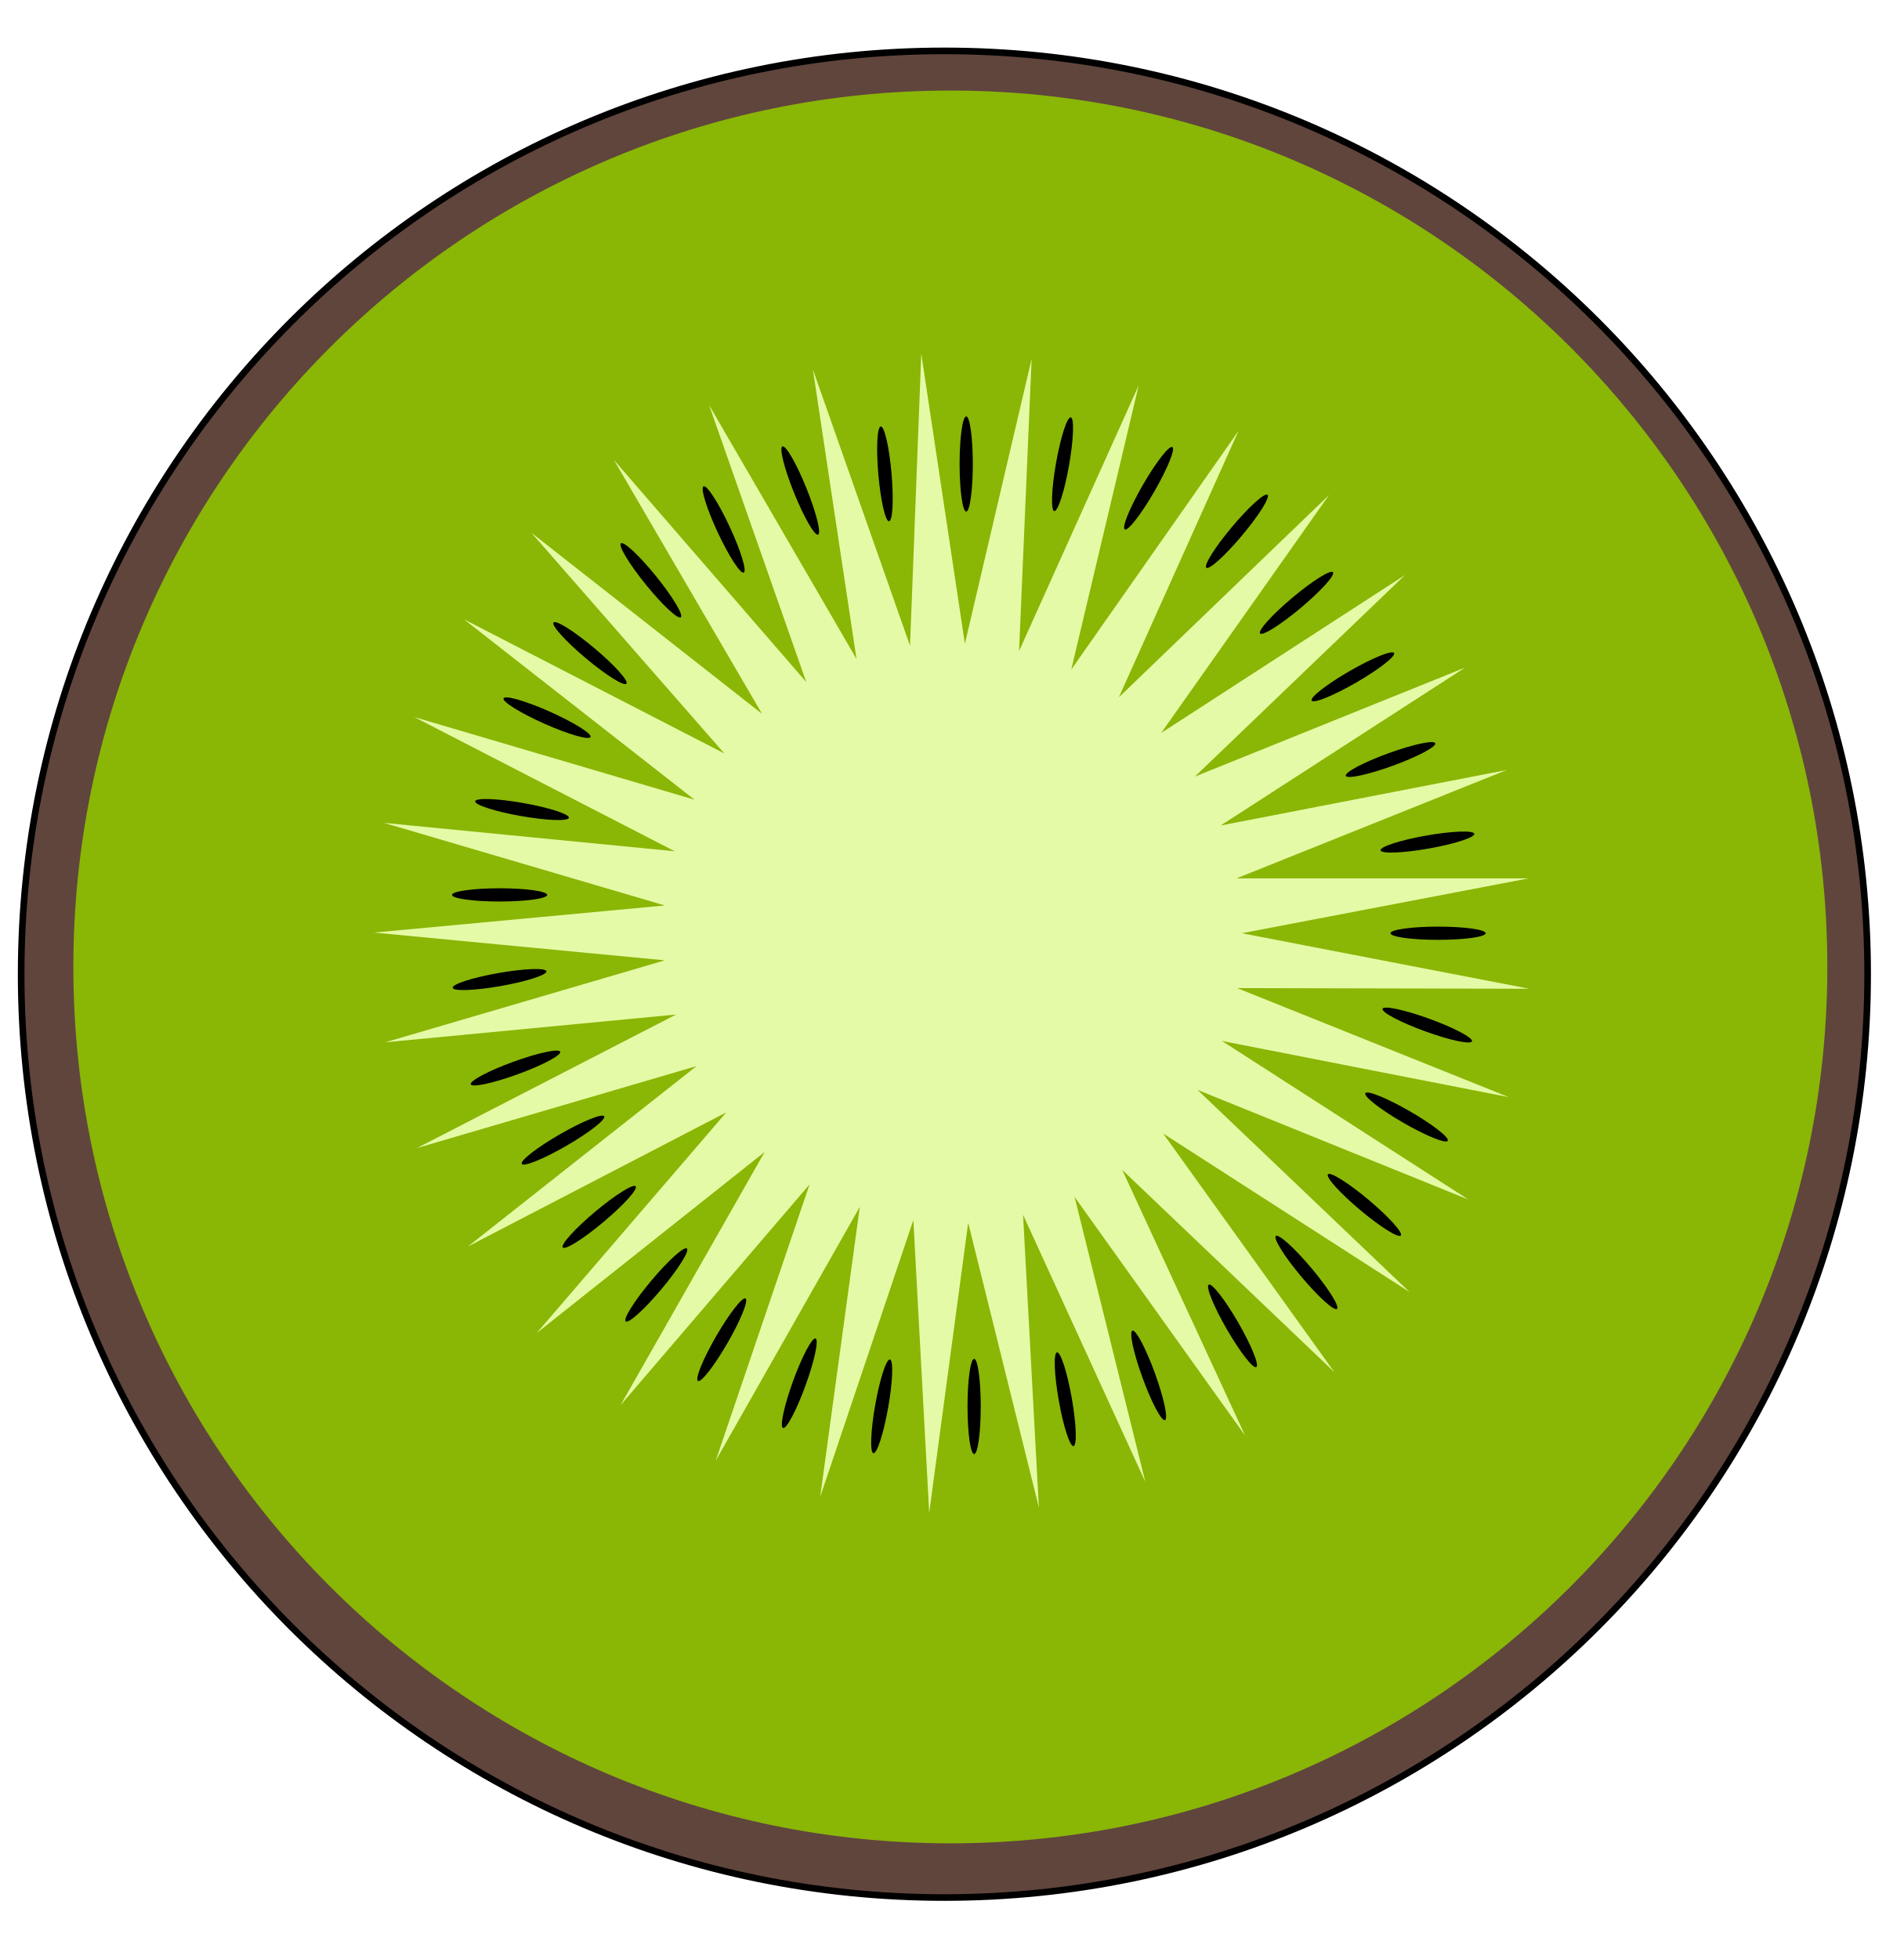
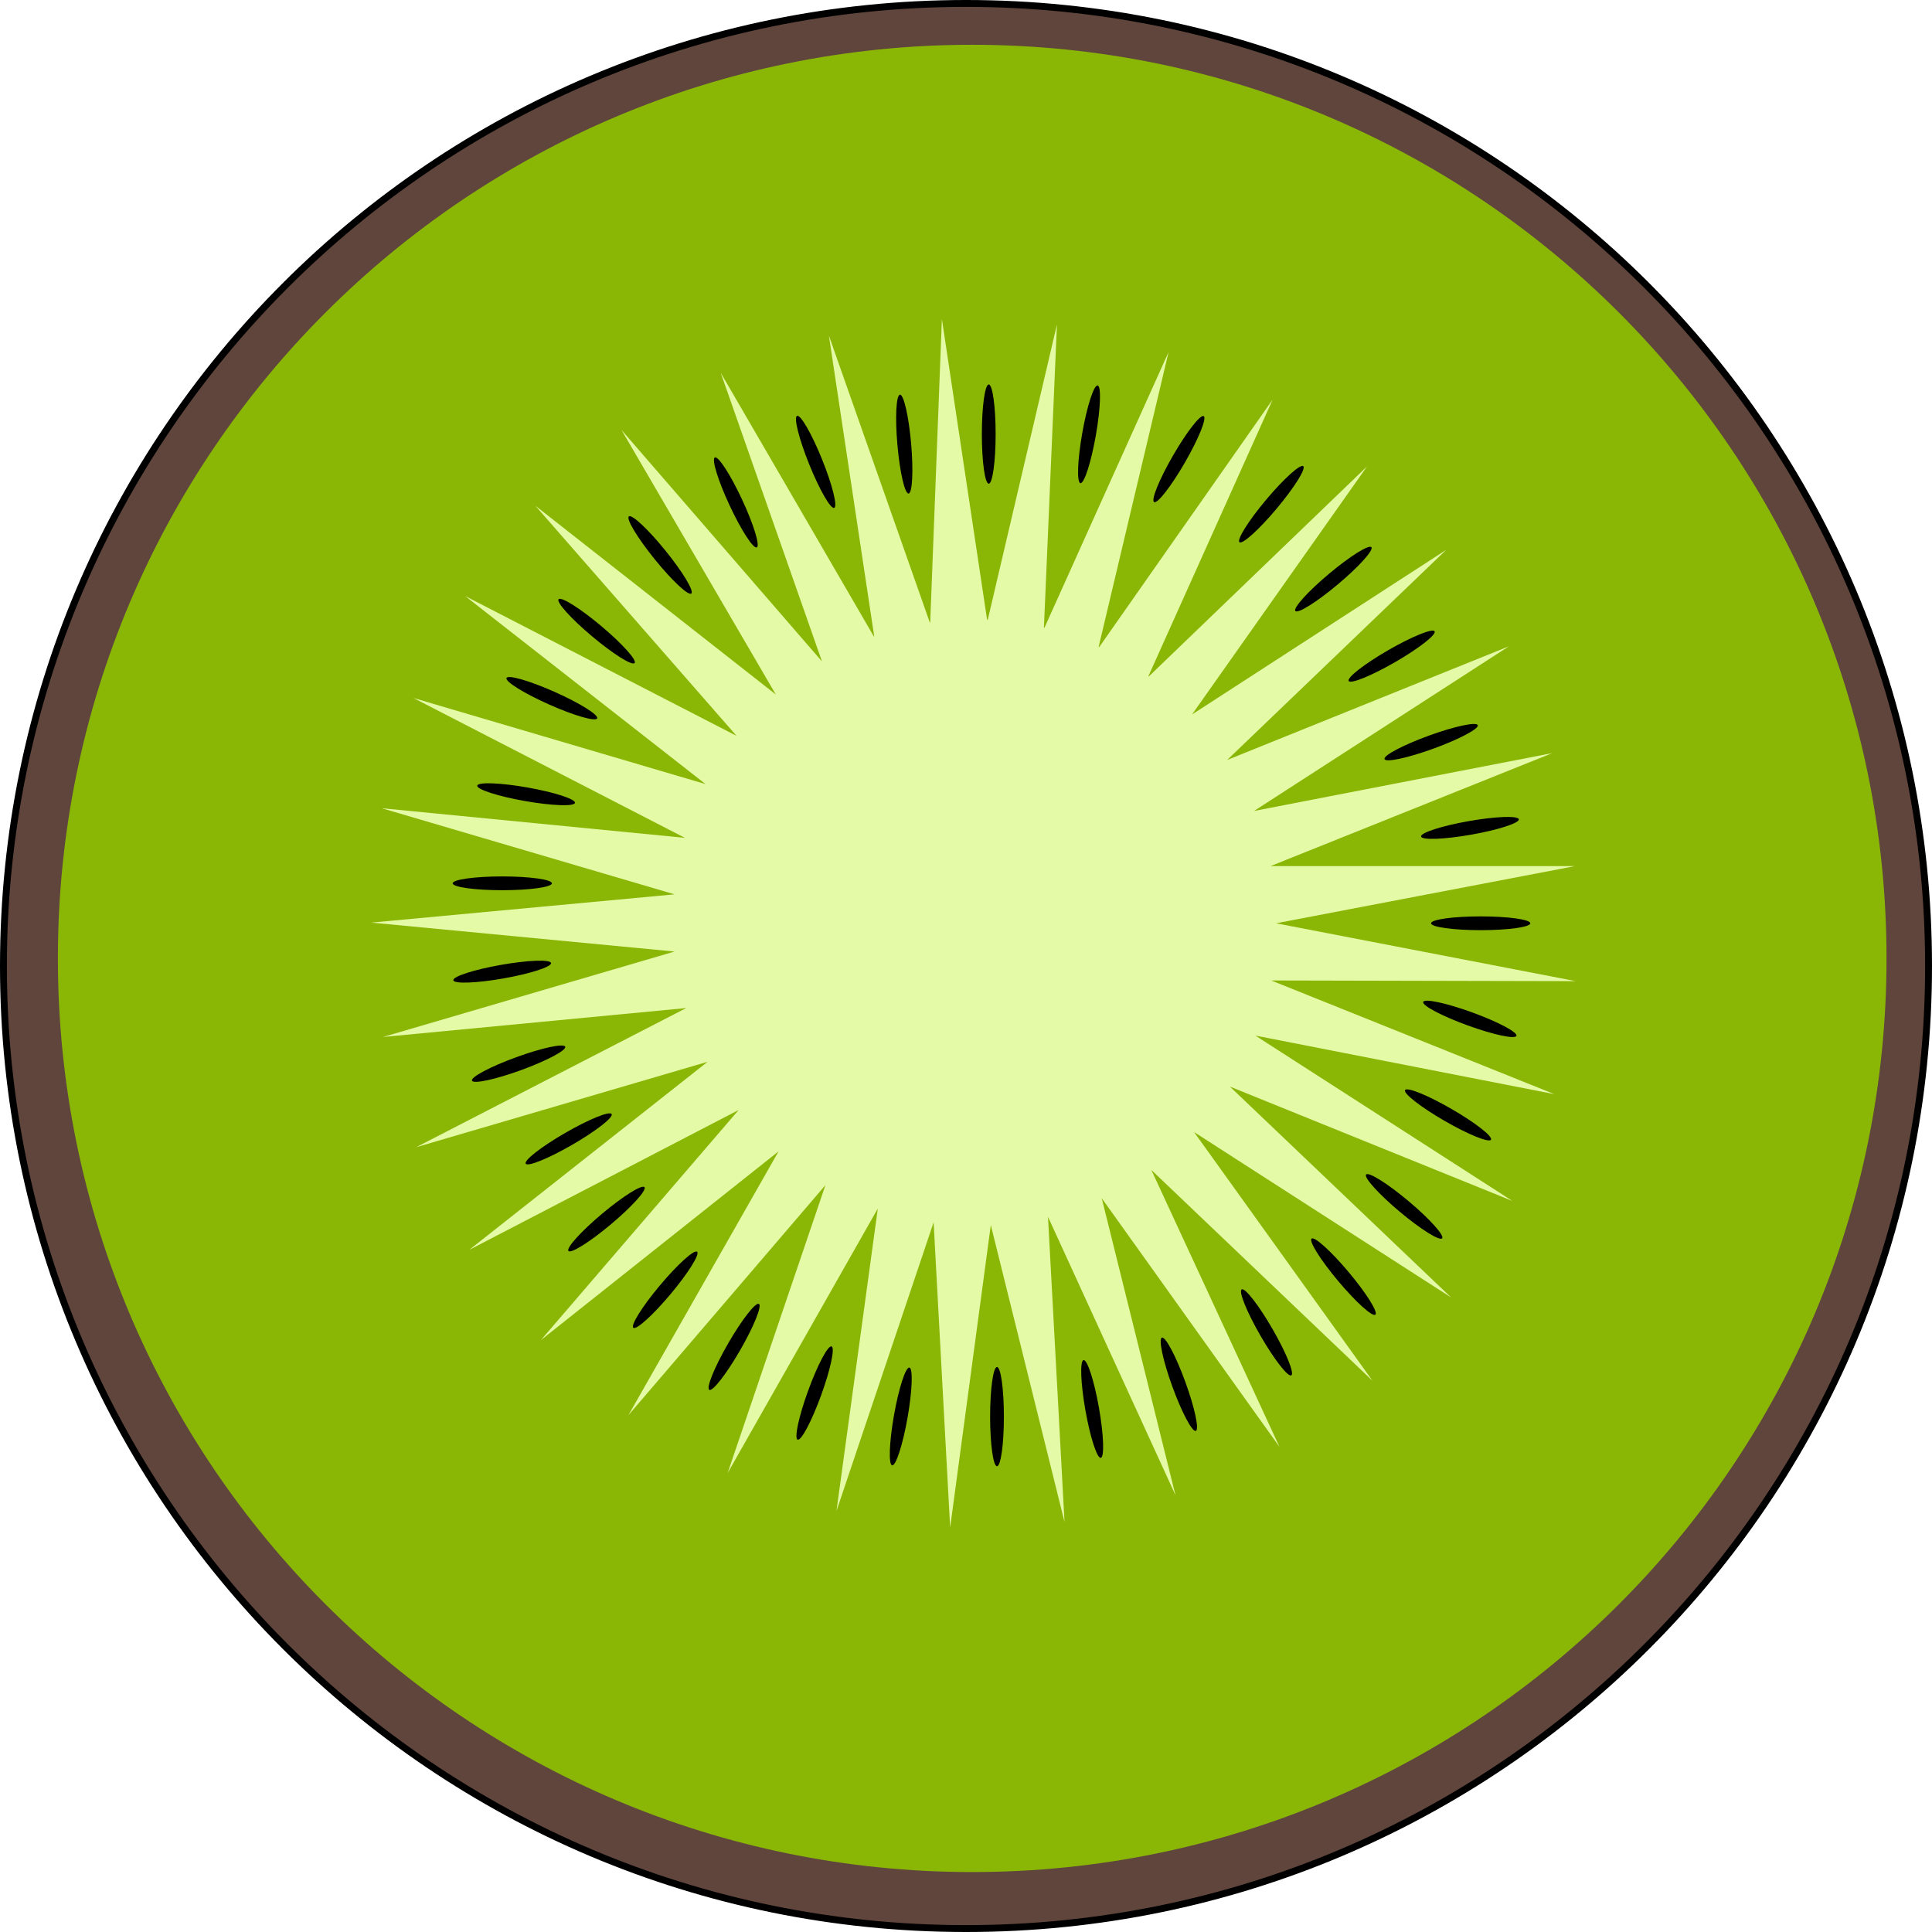
- <svg xmlns="http://www.w3.org/2000/svg" version="1.1" id="kiwi" x="0px" y="0px" viewBox="0 0 288 296.4" style="enable-background:new 0 0 288 296.4;" xml:space="preserve">
-   <style type="text/css">
- 	.st0{fill:#60453C;stroke:#000000;stroke-miterlimit:10;}
- 	.st1{fill:#8AB606;}
- 	.st2{fill:#E5FAA6;}
- </style>
-   <circle id="cover_layer" class="st0" cx="142.9" cy="147.4" r="139.7" />
-   <ellipse id="_x33__layer" class="st1" cx="143.8" cy="146.3" rx="132.7" ry="132.6" />
-   <polygon id="inside_kiwi" class="st2" points="201.9,207.6 169.8,177 188.4,217.2 162.6,181.1 173.3,224.2 154.8,183.8 157.2,228.1   146.5,185 140.6,228.9 138.2,184.6 124.1,226.5 130.1,182.6 108.3,221 122.5,179.2 93.9,212.6 115.7,174.3 81.2,201.7 109.9,168.3   70.8,188.6 105.4,161.3 63.1,173.7 102.3,153.5 58.3,157.7 100.6,145.3 56.6,141.1 100.6,137 58.1,124.5 102.1,128.8 62.7,108.5   105.1,121 70.2,93.7 109.6,114 80.4,80.6 115.3,108 92.9,69.6 122,103.2 107.3,61.3 129.6,99.7 123,55.9 137.7,97.7 139.4,53.5   146,97.4 156.1,54.3 154.2,98.5 172.3,58.3 162.1,101.3 187.4,65.2 169.3,105.5 201.1,74.9 175.7,110.9 212.6,87 180.8,117.5   221.7,101 184.7,124.9 228,116.5 187.1,132.9 231.3,132.9 187.9,141.2 231.4,149.6 187.2,149.5 228.3,166 184.9,157.5 222.2,181.5   181.2,164.9 213.3,195.5 176,171.5 " />
-   <g id="Seed">
-     <ellipse id="seed" cx="147.4" cy="212.8" rx="1" ry="7.2" />
-     <ellipse id="seed_1_" cx="146.2" cy="70.2" rx="1" ry="7.2" />
-     <ellipse id="seed_2_" transform="matrix(0.9962 -8.715574e-02 8.715574e-02 0.9962 -5.7384 11.9395)" cx="133.9" cy="71.7" rx="1" ry="7.2" />
-     <ellipse id="seed_3_" transform="matrix(0.9272 -0.3746 0.3746 0.9272 -18.9905 50.783)" cx="121.1" cy="74.2" rx="1" ry="7.2" />
-     <ellipse id="seed_4_" transform="matrix(0.7771 -0.6293 0.6293 0.7771 -33.3116 81.5578)" cx="98.5" cy="87.8" rx="1" ry="7.2" />
-     <ellipse id="seed_5_" transform="matrix(0.9063 -0.4226 0.4226 0.9063 -23.5935 53.7833)" cx="109.5" cy="80.1" rx="1" ry="7.2" />
-     <ellipse id="seed_6_" transform="matrix(0.6428 -0.766 0.766 0.6428 -43.8107 103.711)" cx="89.3" cy="98.8" rx="1" ry="7.2" />
-     <ellipse id="seed_7_" transform="matrix(0.4067 -0.9135 0.9135 0.4067 -50.1049 140.0538)" cx="82.8" cy="108.6" rx="1" ry="7.2" />
-     <ellipse id="seed_8_" transform="matrix(0.1736 -0.9848 0.9848 0.1736 -55.3642 179.015)" cx="79" cy="122.5" rx="1" ry="7.2" />
-     <ellipse id="seed_9_" cx="75.6" cy="135.4" rx="7.2" ry="1" />
-     <ellipse id="seed_10_" transform="matrix(0.9848 -0.1736 0.1736 0.9848 -24.5875 15.3833)" cx="75.6" cy="148.2" rx="7.2" ry="1" />
-     <ellipse id="seed_11_" transform="matrix(0.866 -0.5 0.5 0.866 -74.8429 65.7164)" cx="85.2" cy="172.5" rx="7.2" ry="1" />
-     <ellipse id="seed_12_" transform="matrix(0.9397 -0.342 0.342 0.9397 -50.559 36.4145)" cx="78" cy="161.6" rx="7.2" ry="1" />
-     <ellipse id="seed_13_" transform="matrix(0.766 -0.6428 0.6428 0.766 -97.141 101.4)" cx="90.7" cy="184.1" rx="7.2" ry="1" />
-     <ellipse id="seed_14_" transform="matrix(0.6428 -0.766 0.766 0.6428 -113.4307 145.5201)" cx="99.3" cy="194.4" rx="7.2" ry="1" />
-     <ellipse id="seed_15_" transform="matrix(0.5 -0.866 0.866 0.5 -120.9258 195.9195)" cx="109.2" cy="202.7" rx="7.2" ry="1" />
-     <ellipse id="seed_16_" transform="matrix(0.342 -0.9397 0.9397 0.342 -117.0831 251.3181)" cx="120.9" cy="209.3" rx="7.2" ry="1" />
-     <ellipse id="seed_17_" transform="matrix(0.1736 -0.9848 0.9848 0.1736 -99.3308 307.3062)" cx="133.5" cy="212.8" rx="7.2" ry="1" />
-     <ellipse id="seed_18_" transform="matrix(0.9848 -0.1736 0.1736 0.9848 -34.3124 31.2079)" cx="161.2" cy="211.7" rx="1" ry="7.2" />
-     <ellipse id="seed_19_" transform="matrix(0.9397 -0.342 0.342 0.9397 -60.6807 71.9819)" cx="173.8" cy="208.1" rx="1" ry="7.2" />
-     <ellipse id="seed_20_" transform="matrix(0.866 -0.5 0.5 0.866 -75.313 120.1371)" cx="186.5" cy="200.6" rx="1" ry="7.2" />
-     <ellipse id="seed_21_" transform="matrix(0.766 -0.6428 0.6428 0.766 -77.4963 172.1504)" cx="197.7" cy="192.5" rx="1" ry="7.2" />
-     <ellipse id="seed_22_" transform="matrix(0.6428 -0.766 0.766 0.6428 -65.9295 223.3041)" cx="206.5" cy="182.3" rx="1" ry="7.2" />
-     <ellipse id="seed_23_" transform="matrix(0.5 -0.866 0.866 0.5 -39.9218 268.7892)" cx="212.8" cy="169" rx="1" ry="7.2" />
-     <ellipse id="seed_24_" transform="matrix(0.342 -0.9397 0.9397 0.342 -3.6573 305.0216)" cx="216" cy="155.1" rx="1" ry="7.2" />
-     <ellipse id="seed_25_" cx="217.6" cy="141.2" rx="7.2" ry="1" />
-     <ellipse id="seed_26_" transform="matrix(0.9848 -0.1736 0.1736 0.9848 -18.8439 39.4401)" cx="216" cy="127.4" rx="7.2" ry="1" />
-     <ellipse id="seed_27_" transform="matrix(0.9397 -0.342 0.342 0.9397 -26.6012 78.9033)" cx="210.4" cy="114.9" rx="7.2" ry="1" />
-     <ellipse id="seed_28_" transform="matrix(0.866 -0.5 0.5 0.866 -23.762 116.0755)" cx="204.7" cy="102.4" rx="7.2" ry="1" />
-     <ellipse id="seed_29_" transform="matrix(0.766 -0.6428 0.6428 0.766 -12.73 147.4673)" cx="196.2" cy="91.2" rx="7.2" ry="1" />
-     <ellipse id="seed_30_" transform="matrix(0.6428 -0.766 0.766 0.6428 5.2472 172.0966)" cx="187.2" cy="80.4" rx="7.2" ry="1" />
-     <ellipse id="seed_31_" transform="matrix(0.5 -0.866 0.866 0.5 22.8986 187.432)" cx="173.8" cy="73.9" rx="7.2" ry="1" />
-     <ellipse id="seed_32_" transform="matrix(0.1736 -0.9848 0.9848 0.1736 63.7273 216.4075)" cx="160.8" cy="70.2" rx="7.2" ry="1" />
+ <svg xmlns="http://www.w3.org/2000/svg" id="afc95a6c-8631-4ee4-92e2-dc6fa1f4a4e0" data-name="kiwi" viewBox="0 0 280.4 280.4">
+   <defs>
+     <style>.a0bca2db-6e25-4722-841a-443c1bfb0e4b{fill:#60453c;stroke:#000;stroke-miterlimit:10;}.e8bf902f-e563-4a72-9407-7b3a0951713c{fill:#8ab606;}.f90478f0-e03f-487b-9635-4c103c5c16ec{fill:#e5faa6;}</style>
+   </defs>
+   <circle id="e22b7969-f0a4-4102-9ee4-f85b9ef3411b" data-name="cover layer" class="a0bca2db-6e25-4722-841a-443c1bfb0e4b" cx="140.2" cy="140.2" r="139.7" />
+   <ellipse id="accce4e3-2c6f-416a-bed7-d4e0996552a4" data-name="3 layer" class="e8bf902f-e563-4a72-9407-7b3a0951713c" cx="141.1" cy="139.1" rx="132.7" ry="132.6" />
+   <polygon id="fab1eaa6-1fe2-433a-9fe1-5d8f11d34383" data-name="inside kiwi" class="f90478f0-e03f-487b-9635-4c103c5c16ec" points="199.2 200.4 167.1 169.8 185.7 210 159.9 173.9 170.6 217 152.1 176.6 154.5 220.9 143.8 177.8 137.9 221.7 135.5 177.4 121.4 219.3 127.4 175.4 105.6 213.8 119.8 172 91.2 205.4 113 167.1 78.5 194.5 107.2 161.1 68.1 181.4 102.7 154.1 60.4 166.5 99.6 146.3 55.6 150.5 97.9 138.1 53.9 133.9 97.9 129.8 55.4 117.3 99.4 121.6 60 101.3 102.4 113.8 67.5 86.5 106.9 106.8 77.7 73.4 112.6 100.8 90.2 62.4 119.3 96 104.6 54.1 126.9 92.5 120.3 48.7 135 90.5 136.7 46.3 143.3 90.2 153.4 47.1 151.5 91.3 169.6 51.1 159.4 94.1 184.7 58 166.6 98.3 198.4 67.7 173 103.7 209.9 79.8 178.1 110.3 219 93.8 182 117.7 225.3 109.3 184.4 125.7 228.6 125.7 185.2 134 228.7 142.4 184.5 142.3 225.6 158.8 182.2 150.3 219.5 174.3 178.5 157.7 210.6 188.3 173.3 164.3 199.2 200.4" />
+   <g id="bcb19b7e-933d-43ef-9264-68405b8856db" data-name="Seed">
+     <ellipse id="b27761e5-5398-4777-9344-d22345dc26b5" data-name="seed" cx="144.7" cy="205.6" rx="1" ry="7.2" />
+     <ellipse id="f4ce1964-62cc-4efc-8b29-3c0413005f1c" data-name="seed" cx="143.5" cy="63" rx="1" ry="7.2" />
+     <ellipse id="e1991c73-b80b-402c-9d61-00c87cce749a" data-name="seed" cx="133.9" cy="71.7" rx="1" ry="7.2" transform="translate(-8.4 4.7) rotate(-5)" />
+     <ellipse id="ac60716e-d8e2-41da-af96-0942865a26a2" data-name="seed" cx="121.1" cy="74.2" rx="1" ry="7.2" transform="translate(-21.7 43.6) rotate(-22)" />
+     <ellipse id="a6b316c5-02bb-469d-9ebf-1ca52ba3e148" data-name="seed" cx="98.5" cy="87.8" rx="1" ry="7.2" transform="translate(-36 74.3) rotate(-39)" />
+     <ellipse id="b06c20d4-c45b-40fc-94be-609cf0f52176" data-name="seed" cx="109.5" cy="80.1" rx="1" ry="7.2" transform="translate(-26.3 46.6) rotate(-25)" />
+     <ellipse id="f9805f99-33b7-4fbd-b105-deb67fe1008b" data-name="seed" cx="89.3" cy="98.8" rx="1" ry="7.2" transform="translate(-46.5 96.5) rotate(-50)" />
+     <ellipse id="e8cfcb78-efc5-43ec-94c8-b06bddf2d4e4" data-name="seed" cx="82.8" cy="108.6" rx="1" ry="7.2" transform="translate(-52.8 132.8) rotate(-66)" />
+     <ellipse id="bfe7b124-15fd-4800-bd56-4a7587d63223" data-name="seed" cx="79" cy="122.5" rx="1" ry="7.2" transform="translate(-58 171.8) rotate(-80)" />
+     <ellipse id="b39923bd-c57d-4c0e-b309-aba18a2d0fca" data-name="seed" cx="72.9" cy="128.2" rx="7.2" ry="1" />
+     <ellipse id="b0912278-d495-4d66-9072-2b785bfea964" data-name="seed" cx="75.6" cy="148.2" rx="7.2" ry="1" transform="translate(-27.3 8.2) rotate(-10)" />
+     <ellipse id="ba14fd58-70df-4185-b551-022cc0f0e1cd" data-name="seed" cx="85.2" cy="172.5" rx="7.2" ry="1" transform="translate(-77.5 58.5) rotate(-30)" />
+     <ellipse id="faff02b3-7638-4f95-af25-0a19582757bd" data-name="seed" cx="78" cy="161.6" rx="7.2" ry="1" transform="translate(-53.3 29.2) rotate(-20)" />
+     <ellipse id="b4d764f4-c00b-4a33-89ae-701a33b81904" data-name="seed" cx="90.7" cy="184.1" rx="7.2" ry="1" transform="translate(-99.8 94.2) rotate(-40)" />
+     <ellipse id="e971f78b-4b18-4b51-a89f-08a069899dc4" data-name="seed" cx="99.3" cy="194.4" rx="7.2" ry="1" transform="translate(-116.2 138.3) rotate(-50)" />
+     <ellipse id="acf04b6e-7a4c-41f4-a6b3-d05a1120f464" data-name="seed" cx="109.2" cy="202.7" rx="7.2" ry="1" transform="translate(-123.6 188.7) rotate(-60)" />
+     <ellipse id="b28ad8c6-805d-4eff-9ec4-66e089e66cea" data-name="seed" cx="120.9" cy="209.3" rx="7.2" ry="1" transform="translate(-119.8 244.2) rotate(-70)" />
+     <ellipse id="ab831950-332e-40d9-a030-4589b2680019" data-name="seed" cx="133.4" cy="212.8" rx="7.2" ry="1" transform="translate(-102 300) rotate(-80)" />
+     <ellipse id="a9750f7c-0881-4553-a760-1156b94cd352" data-name="seed" cx="161.2" cy="211.7" rx="1" ry="7.2" transform="translate(-37 24) rotate(-10)" />
+     <ellipse id="b5152689-aa3d-4d27-86e5-bcc6f96a007d" data-name="seed" cx="173.8" cy="208.1" rx="1" ry="7.2" transform="translate(-63.4 64.8) rotate(-20)" />
+     <ellipse id="f86fffd5-7e75-42a0-b30e-12820167df27" data-name="seed" cx="186.5" cy="200.6" rx="1" ry="7.2" transform="translate(-78 112.9) rotate(-30)" />
+     <ellipse id="f655d8ed-d550-454d-bd79-dfcb2f32c270" data-name="seed" cx="197.7" cy="192.5" rx="1" ry="7.2" transform="translate(-80.2 164.9) rotate(-40)" />
+     <ellipse id="bee0f59b-5224-4f3c-8c2a-8a6bce8ca87e" data-name="seed" cx="206.5" cy="182.3" rx="1" ry="7.2" transform="translate(-68.6 216.1) rotate(-50)" />
+     <ellipse id="ff58c7e2-d4d4-4532-98fa-9fe1b1f79f61" data-name="seed" cx="212.8" cy="169" rx="1" ry="7.2" transform="translate(-42.6 261.6) rotate(-60)" />
+     <ellipse id="a6e248fc-eebf-4f42-9d2e-ef92af7bfa31" data-name="seed" cx="216" cy="155.1" rx="1" ry="7.2" transform="translate(-6.3 297.8) rotate(-70)" />
+     <ellipse id="a4fbf939-210f-4f8d-b40b-0898c0ef1b7c" data-name="seed" cx="214.9" cy="134" rx="7.2" ry="1" />
+     <ellipse id="ac20e946-3a12-4377-980c-ef505c775c87" data-name="seed" cx="216" cy="127.4" rx="7.2" ry="1" transform="translate(-21.5 32.2) rotate(-10)" />
+     <ellipse id="a2215a9a-852d-473d-a375-28132bacc539" data-name="seed" cx="210.4" cy="114.9" rx="7.2" ry="1" transform="translate(-29.3 71.7) rotate(-20)" />
+     <ellipse id="b79f3af2-be8b-4f63-930d-e9ff83da6ca3" data-name="seed" cx="204.7" cy="102.4" rx="7.2" ry="1" transform="translate(-26.5 108.9) rotate(-30)" />
+     <ellipse id="f4e8b129-0ef3-4221-897a-ee07897fd617" data-name="seed" cx="196.2" cy="91.2" rx="7.2" ry="1" transform="translate(-15.4 140.3) rotate(-40)" />
+     <ellipse id="acf56043-e8db-45c8-87e1-abf6103e7e8f" data-name="seed" cx="187.2" cy="80.4" rx="7.2" ry="1" transform="translate(2.6 164.9) rotate(-50)" />
+     <ellipse id="f84ee083-92ec-47a4-ba1c-427479a3645a" data-name="seed" cx="173.8" cy="73.9" rx="7.2" ry="1" transform="translate(20.2 180.2) rotate(-60)" />
+     <ellipse id="b60f27fc-9e00-4639-b9f0-43306cb3f42a" data-name="seed" cx="160.8" cy="70.2" rx="7.2" ry="1" transform="translate(61 209.2) rotate(-80)" />
  </g>
+   <circle id="b172a456-e262-4b42-9243-7b2fb7582e16" data-name="moon cirvle" class="f90478f0-e03f-487b-9635-4c103c5c16ec" cx="141.3" cy="133" r="43.1" />
</svg>
